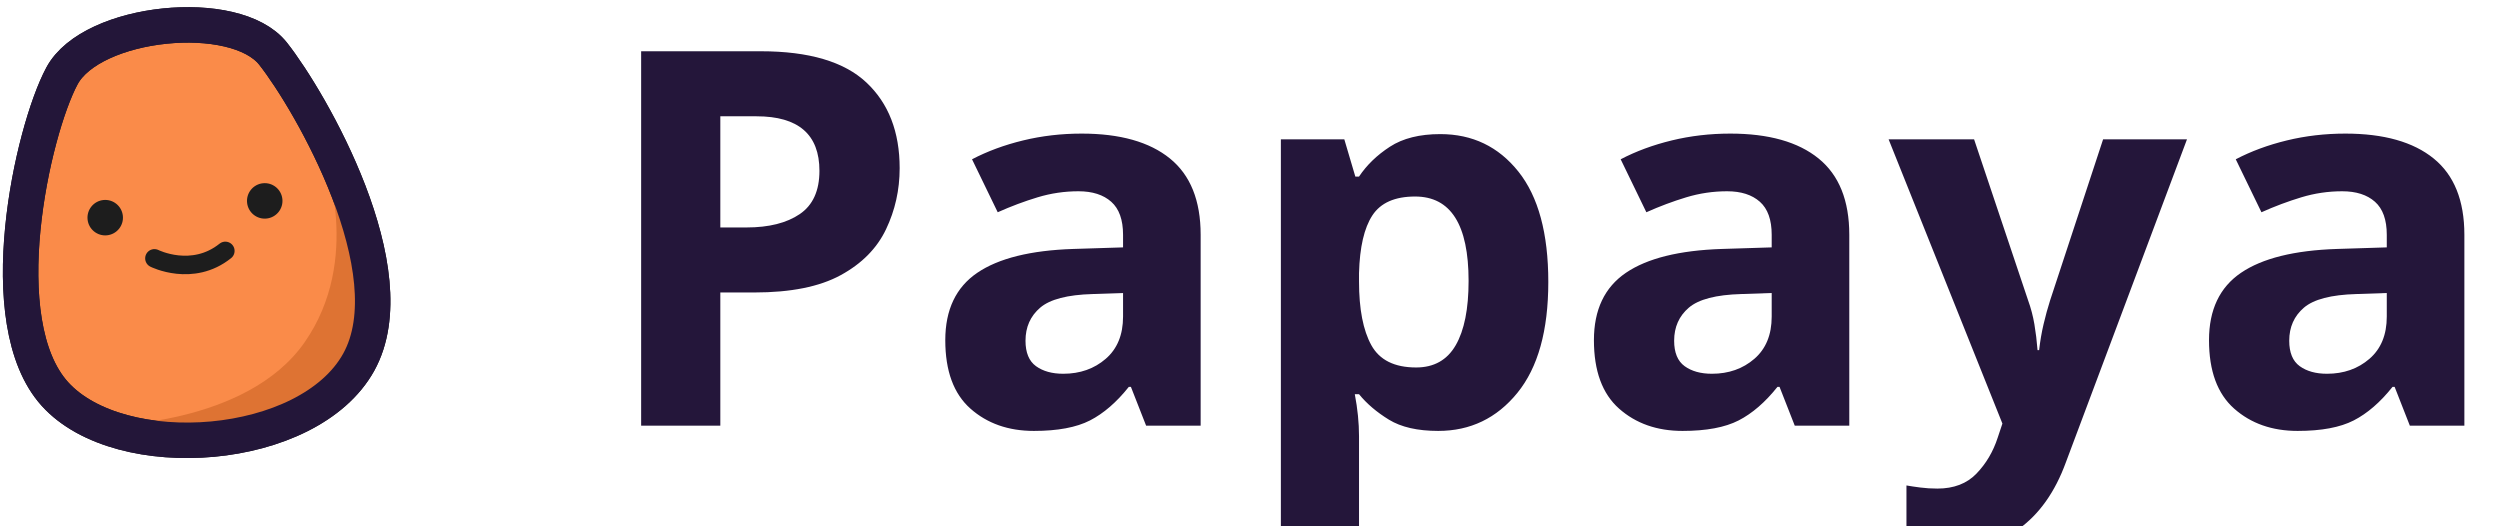
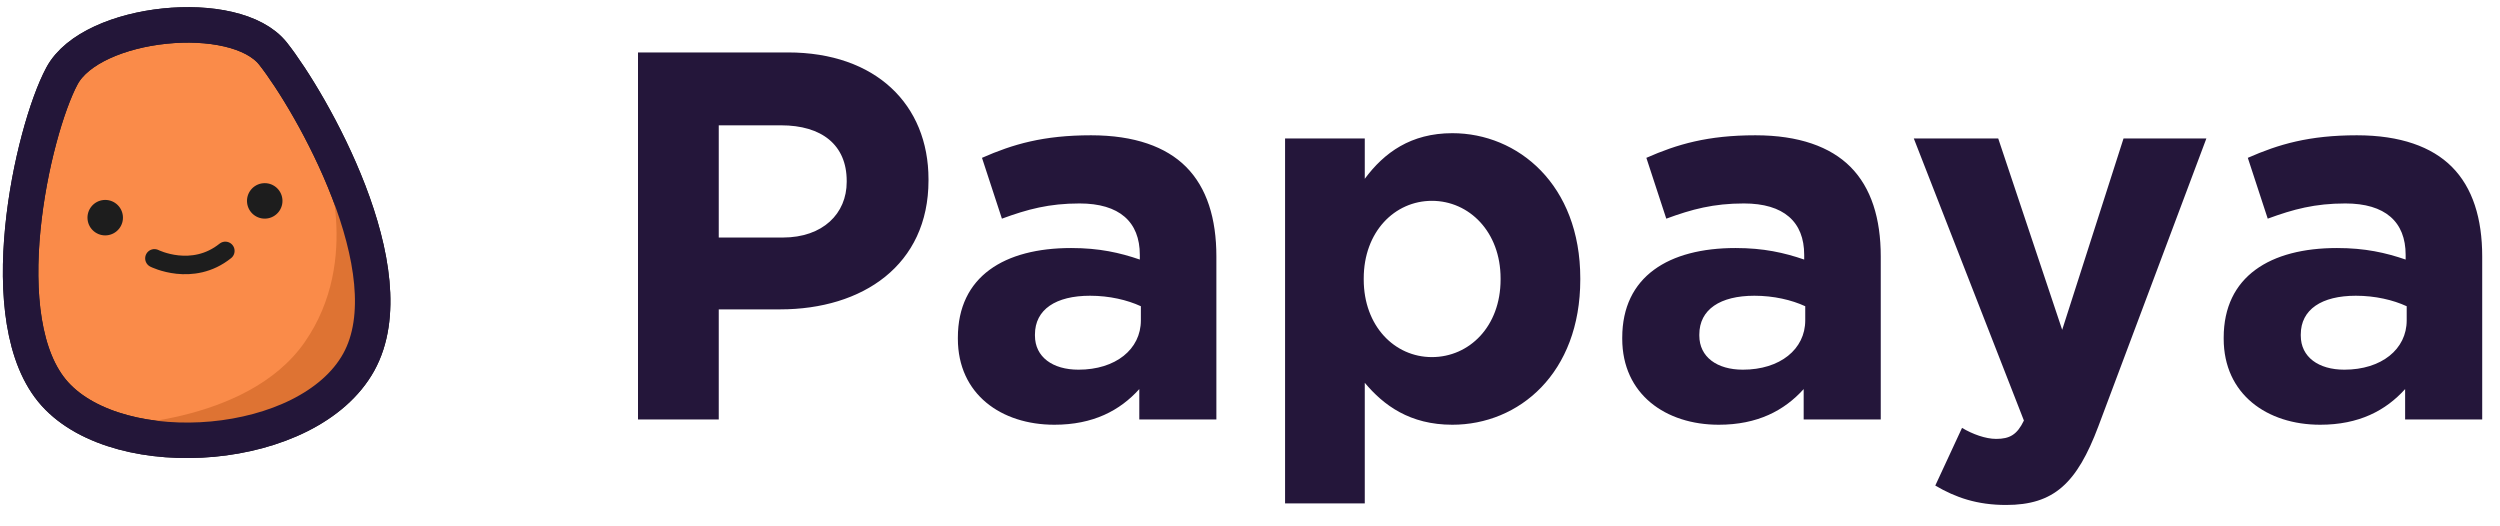
- <svg xmlns="http://www.w3.org/2000/svg" width="1621px" height="341px" viewBox="0 0 1621 341" version="1.1">
-   <defs />
-   <g id="Page-1" stroke="none" stroke-width="1" fill="none" fill-rule="evenodd">
-     <g id="Artboard-Copy-2">
-       <g id="Group" transform="translate(124.5885, 151.1894) rotate(-6) translate(-124.5885, -151.1894) translate(9.088539, 15.68942)">
-         <path d="M42.208,25.282 C19.305,58.997 -21.136,178.97 16.141,229.958 C53.419,280.946 175.755,284.931 214.184,229.958 C252.614,174.986 200.954,58.708 179.876,25.282 C158.798,-8.143 65.11,-8.432 42.208,25.282 Z" id="Path" stroke="#1D1D1D" stroke-width="23" fill="#FA8B49" />
-         <path d="M205.501,96.105 C205.501,96.105 223.756,163.735 180.558,213.559 C137.36,263.383 45.995,253.693 45.995,253.693 L123.071,270.589 L210.798,233.414 C210.798,233.414 221.482,210.365 222.275,208.406 C223.068,206.447 230.199,169.646 230.199,169.646 L221.179,136.482 L205.501,96.105 Z" id="Path-3" fill="#DE7333" />
-         <path d="M42.208,25.282 C19.305,58.997 -21.136,178.97 16.141,229.958 C53.419,280.946 175.755,284.931 214.184,229.958 C252.614,174.986 200.954,58.708 179.876,25.282 C158.798,-8.143 65.11,-8.432 42.208,25.282 Z" id="Path-Copy" stroke="#231639" stroke-width="23" />
-         <circle id="Oval" fill="#1D1D1D" cx="60.495" cy="119.605" r="11.5" />
-         <circle id="Oval" fill="#1D1D1D" cx="164.495" cy="119.605" r="11.5" />
-         <path d="M89.466,149.182 C89.466,149.182 112.584,164.023 135.701,149.182" id="Path-2" stroke="#1D1D1D" stroke-width="12" stroke-linecap="round" />
-       </g>
-       <text id="Papaya" font-family="Gotham-Bold, Gotham" font-size="340" font-weight="bold" fill="#24163A">
-         <tspan x="385.12" y="276">Papaya</tspan>
-       </text>
+ <svg xmlns="http://www.w3.org/2000/svg" height="341" viewBox="0 0 1621 341" width="1621">
+   <g fill="none" fill-rule="evenodd">
+     <g transform="matrix(.9945219 -.1045285 .1045285 .9945219 -4.442347 28.50474)">
+       <path d="m42.208 25.282c-22.902 33.715-63.344 153.688-26.066 204.676 37.277 50.988 159.613 54.973 198.043 0 38.43-54.973-13.23-171.25-34.309-204.676-21.078-33.426-114.766-33.715-137.668 0z" fill="#fa8b49" stroke="#1d1d1d" stroke-width="23" />
+       <path d="m205.501 96.105s18.255 67.63-24.943 117.454c-43.198 49.824-134.563 40.135-134.563 40.135l77.076 16.895 87.728-37.175s10.684-23.049 11.477-25.008c.793-1.959 7.924-38.76 7.924-38.76l-9.02-33.164z" fill="#de7333" />
+       <path d="m42.208 25.282c-22.902 33.715-63.344 153.688-26.066 204.676 37.277 50.988 159.613 54.973 198.043 0 38.43-54.973-13.23-171.25-34.309-204.676-21.078-33.426-114.766-33.715-137.668 0z" stroke="#231639" stroke-width="23" />
+       <circle cx="60.495" cy="119.605" fill="#1d1d1d" r="11.5" />
+       <circle cx="164.495" cy="119.605" fill="#1d1d1d" r="11.5" />
+       <path d="m89.466 149.182s23.117 14.842 46.234 0" stroke="#1d1d1d" stroke-linecap="round" stroke-width="12" />
    </g>
+     <path d="m413.68 272v-238h97.24c56.78 0 91.12 33.66 91.12 82.28v.68c0 55.08-42.84 83.64-96.22 83.64h-39.78v71.4zm52.36-117.98h41.48c26.18 0 41.48-15.64 41.48-36.04v-.68c0-23.46-16.32-36.04-42.5-36.04h-40.46zm217.6 121.38c-34.34 0-62.56-19.72-62.56-55.76v-.68c0-39.78 30.26-58.14 73.44-58.14 18.36 0 31.62 3.06 44.54 7.48v-3.06c0-21.42-13.26-33.32-39.1-33.32-19.72 0-33.66 3.74-50.32 9.86l-12.92-39.44c20.06-8.84 39.78-14.62 70.72-14.62 28.22 0 48.62 7.48 61.54 20.4 13.6 13.6 19.72 33.66 19.72 58.14v105.74h-49.98v-19.72c-12.58 13.94-29.92 23.12-55.08 23.12zm15.64-35.7c24.14 0 40.46-13.26 40.46-31.96v-9.18c-8.84-4.08-20.4-6.8-32.98-6.8-22.1 0-35.7 8.84-35.7 25.16v.68c0 13.94 11.56 22.1 28.22 22.1zm133.96 86.7v-236.64h51.68v26.18c12.58-17 29.92-29.58 56.78-29.58 42.5 0 82.96 33.32 82.96 94.18v.68c0 60.86-39.78 94.18-82.96 94.18-27.54 0-44.54-12.58-56.78-27.2v78.2zm95.2-94.86c24.14 0 44.54-19.72 44.54-50.32v-.68c0-30.26-20.4-50.32-44.54-50.32s-44.2 20.06-44.2 50.32v.68c0 30.26 20.06 50.32 44.2 50.32zm185.98 43.86c-34.34 0-62.56-19.72-62.56-55.76v-.68c0-39.78 30.26-58.14 73.44-58.14 18.36 0 31.62 3.06 44.54 7.48v-3.06c0-21.42-13.26-33.32-39.1-33.32-19.72 0-33.66 3.74-50.32 9.86l-12.92-39.44c20.06-8.84 39.78-14.62 70.72-14.62 28.22 0 48.62 7.48 61.54 20.4 13.6 13.6 19.72 33.66 19.72 58.14v105.74h-49.98v-19.72c-12.58 13.94-29.92 23.12-55.08 23.12zm15.64-35.7c24.14 0 40.46-13.26 40.46-31.96v-9.18c-8.84-4.08-20.4-6.8-32.98-6.8-22.1 0-35.7 8.84-35.7 25.16v.68c0 13.94 11.56 22.1 28.22 22.1zm207.06-25.84-41.48-124.1h-54.74l71.4 182.92c-4.42 9.18-9.18 11.9-18.02 11.9-6.8 0-15.3-3.06-22.1-7.14l-17.34 37.4c13.26 7.82 27.2 12.58 45.9 12.58 30.94 0 45.9-13.94 59.84-51l70.04-186.66h-53.72zm167.28 61.54c-34.34 0-62.56-19.72-62.56-55.76v-.68c0-39.78 30.26-58.14 73.44-58.14 18.36 0 31.62 3.06 44.54 7.48v-3.06c0-21.42-13.26-33.32-39.1-33.32-19.72 0-33.66 3.74-50.32 9.86l-12.92-39.44c20.06-8.84 39.78-14.62 70.72-14.62 28.22 0 48.62 7.48 61.54 20.4 13.6 13.6 19.72 33.66 19.72 58.14v105.74h-49.98v-19.72c-12.58 13.94-29.92 23.12-55.08 23.12zm15.64-35.7c24.14 0 40.46-13.26 40.46-31.96v-9.18c-8.84-4.08-20.4-6.8-32.98-6.8-22.1 0-35.7 8.84-35.7 25.16v.68c0 13.94 11.56 22.1 28.22 22.1z" fill="#24163a" />
  </g>
</svg>
